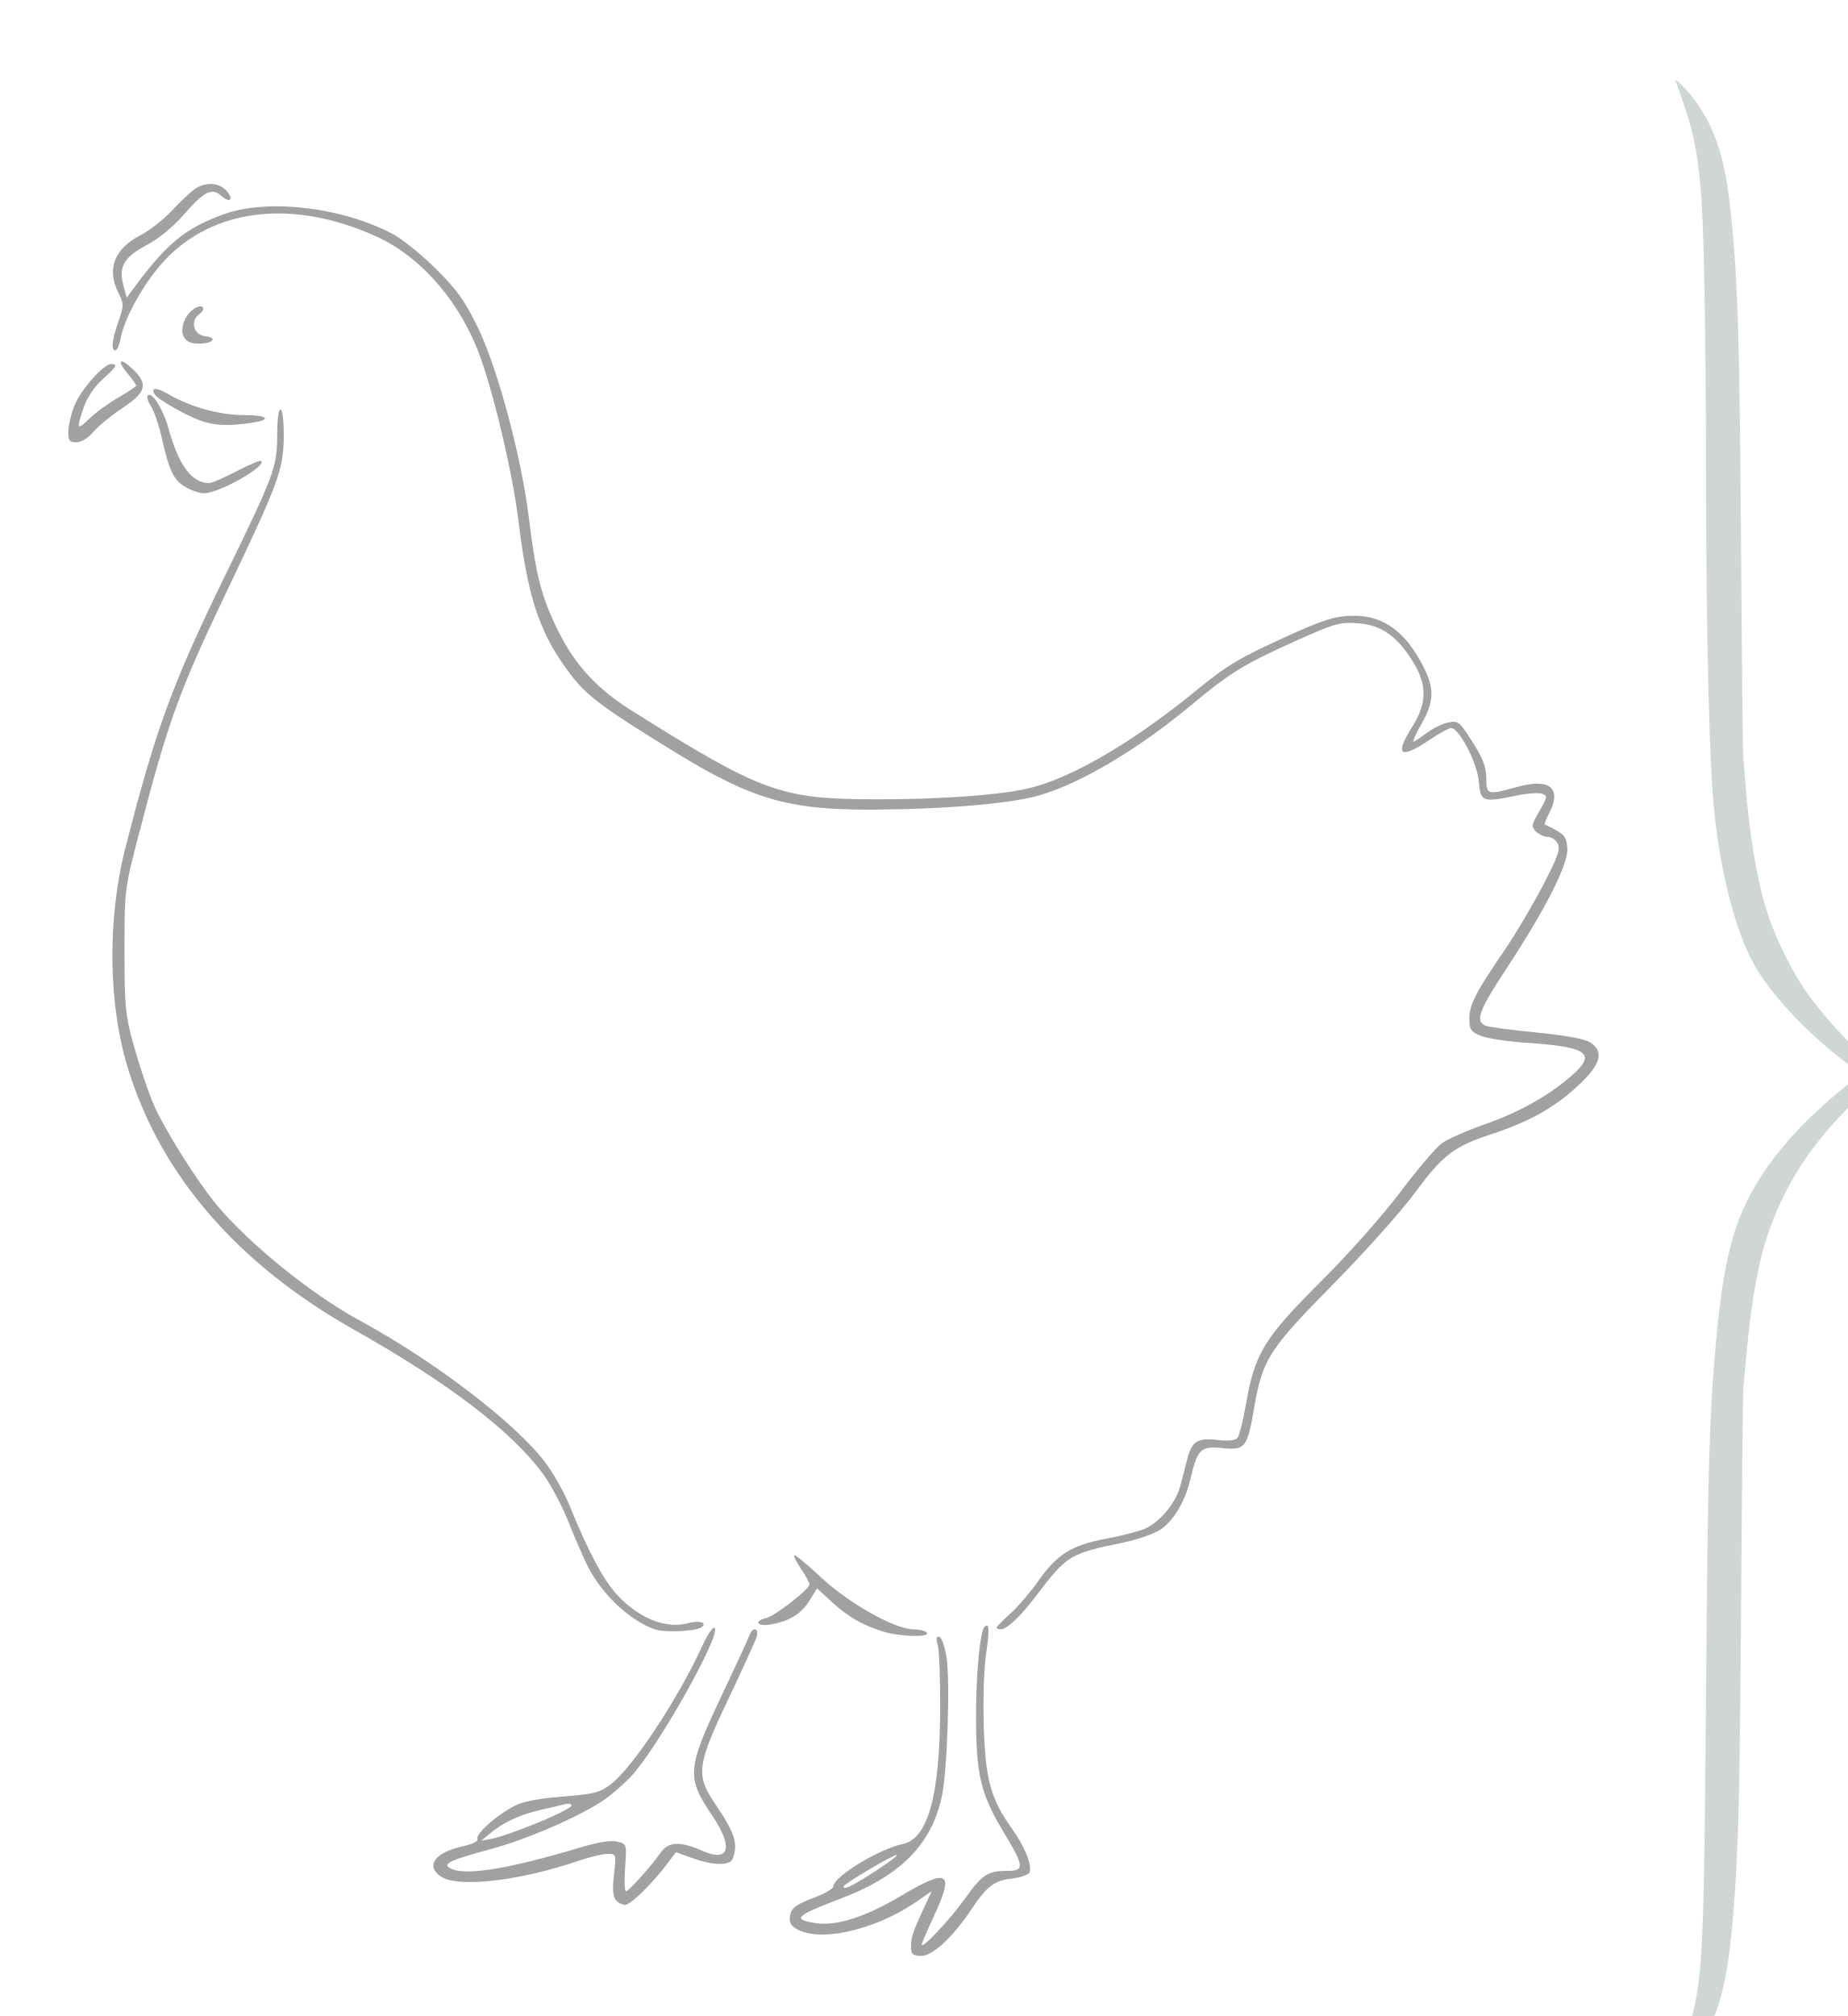
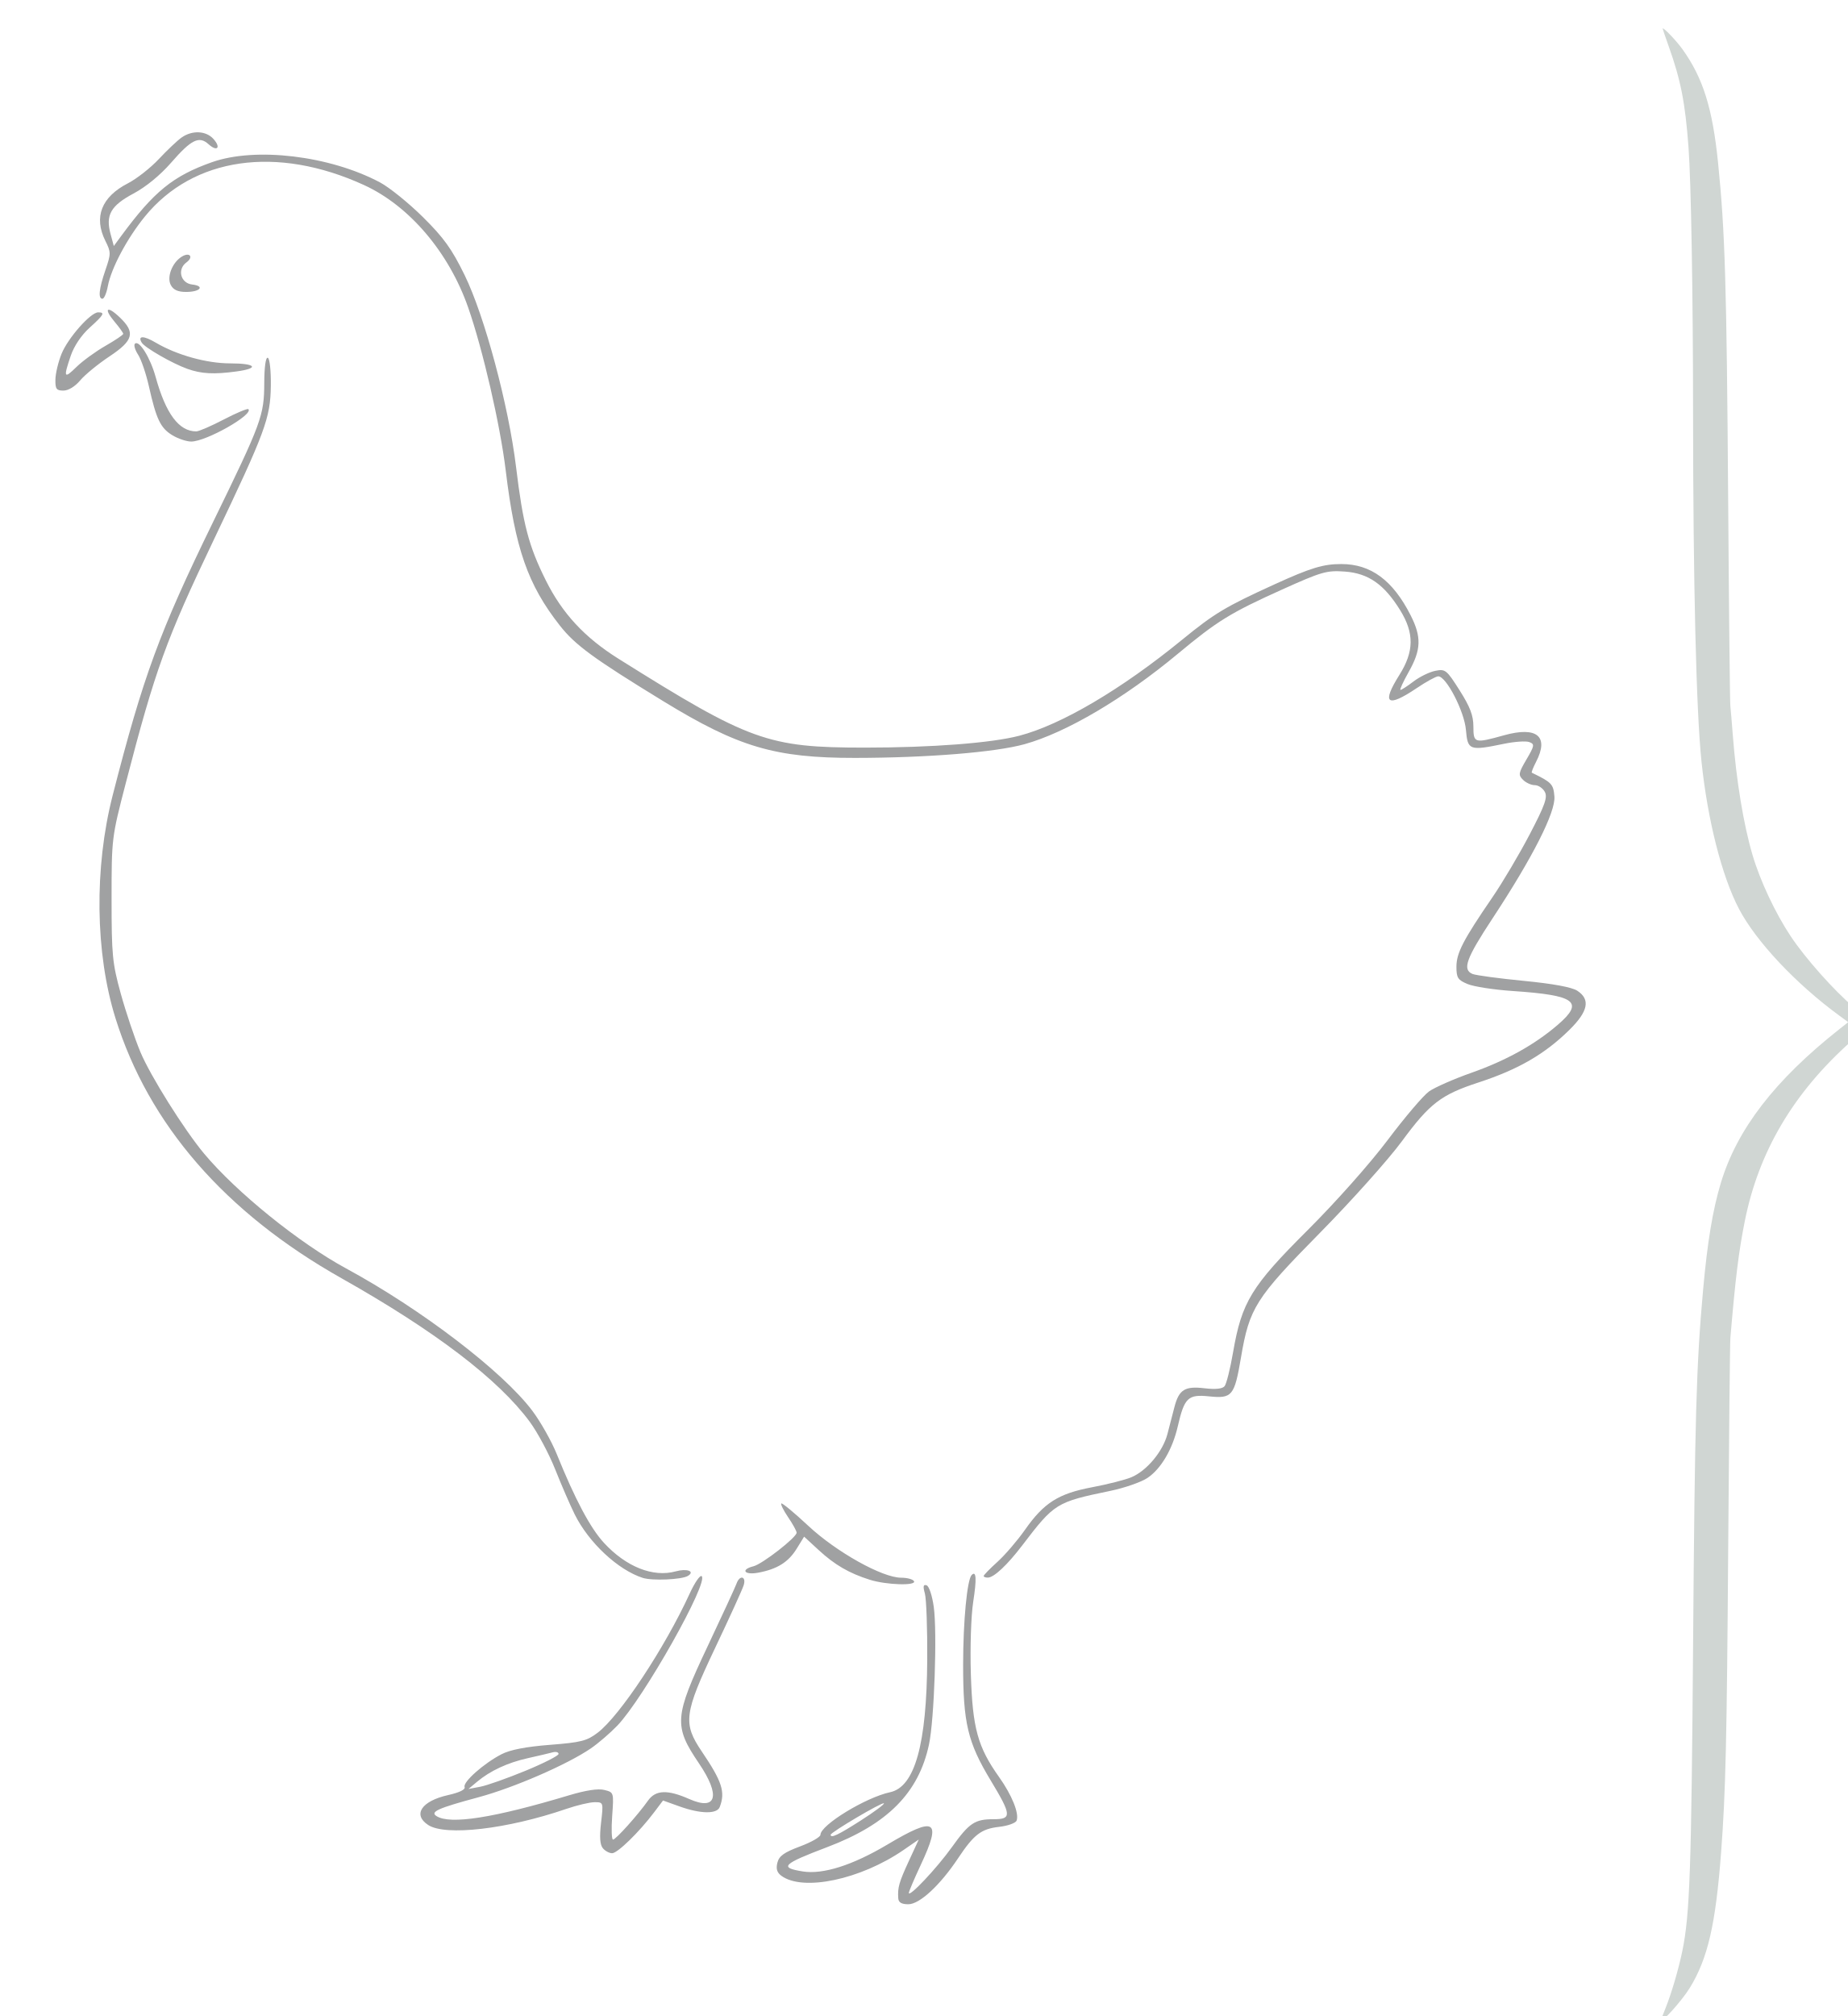
<svg xmlns="http://www.w3.org/2000/svg" id="svg3619" version="1.1" width="143" height="156">
  <defs id="defs3623" />
  <g id="group_all">
-     <g id="LAYER_EFO" transform="translate(3,-499)">
+     <g id="LAYER_EFO" transform="translate(0,-503)">
      <path style="fill:none;stroke:none" d="m 26.889,526.126 c -0.225,-0.164 -0.762,-0.498 -1.193,-0.741 -0.431,-0.243 -0.864,-0.488 -0.962,-0.545 -0.168,-0.097 -0.223,-0.097 -0.925,-7.6e-4 -0.869,0.118 -1.462,0.088 -1.707,-0.087 -0.214,-0.153 -0.43,-0.449 -0.545,-0.748 l -0.098,-0.254 -0.976,-0.116 c -0.93,-0.11 -1.247,-0.189 -1.233,-0.308 0.013,-0.116 0.286,-0.251 0.702,-0.347 0.24,-0.055 0.439,-0.114 0.441,-0.13 0.002,-0.016 -0.096,-0.07 -0.217,-0.119 -0.379,-0.154 -1.405,-1.033 -2.024,-1.736 -0.199,-0.226 -0.2,-0.232 -0.175,-0.67 0.025,-0.429 0.032,-0.45 0.233,-0.686 0.67,-0.785 1.862,-1.663 2.442,-1.8 0.681,-0.16 2.135,-0.081 2.982,0.162 1.251,0.359 2.013,1.268 1.899,2.265 -0.022,0.194 -0.081,0.496 -0.13,0.67 -0.049,0.174 -0.08,0.328 -0.069,0.342 0.011,0.014 0.091,-0.018 0.178,-0.072 0.187,-0.116 0.558,-0.091 0.7,0.047 0.126,0.123 0.173,0.125 0.186,0.008 0.018,-0.155 0.196,-0.32 0.329,-0.304 0.068,0.008 0.214,0.099 0.326,0.203 0.17,0.159 0.226,0.183 0.348,0.151 0.33,-0.084 0.712,0.105 0.805,0.399 0.025,0.079 0.079,0.147 0.12,0.152 0.041,0.005 0.142,0.055 0.225,0.112 0.189,0.129 0.25,0.347 0.154,0.548 -0.064,0.133 -0.057,0.157 0.069,0.243 0.253,0.173 0.3,0.325 0.191,0.613 -0.046,0.122 -0.033,0.15 0.099,0.215 0.193,0.095 0.219,0.273 0.081,0.563 -0.101,0.213 -0.101,0.232 0.001,0.431 0.13,0.252 0.128,0.269 -0.052,0.56 -0.078,0.127 -0.226,0.407 -0.329,0.622 -0.185,0.388 -0.19,0.392 -0.545,0.532 -0.229,0.09 -0.461,0.137 -0.641,0.131 -0.255,-0.008 -0.321,-0.038 -0.691,-0.309 l 0,0 z" id="UBERON:0000955" />
      <path style="fill:none;stroke:none" d="m 33.916,587.753 c -1.167,-0.898 -1.819,-1.758 -2.19,-2.887 -0.547,-1.667 -1.023,-3.564 -1.199,-4.78 -0.135,-0.931 -0.102,-1.089 0.31,-1.489 0.265,-0.258 0.853,-0.524 1.386,-0.627 0.618,-0.12 0.997,-0.306 1.138,-0.56 0.232,-0.417 0.703,-0.36 2.311,0.278 0.898,0.357 0.9,0.364 0.261,0.681 -0.255,0.126 -0.449,0.259 -0.432,0.295 0.017,0.036 0.525,0.25 1.129,0.474 1.031,0.383 1.115,0.442 1.369,0.947 0.543,1.08 0.455,3.088 -0.271,6.2 -0.332,1.425 -0.761,1.971 -1.72,2.191 -0.667,0.153 -1.186,-0.026 -2.091,-0.723 z" id="UBERON:0000948" />
      <path style="fill:none;stroke:none" d="m 78.353,569.848 c -9.329,-0.587 -10.807,-0.676 -13.496,-0.817 -2.195,-0.115 -2.733,-0.157 -3.213,-0.251 -1.129,-0.221 -1.796,-0.646 -1.928,-1.229 -0.036,-0.16 -0.022,-0.476 0.026,-0.582 0.042,-0.093 0.22,-0.239 0.466,-0.383 0.891,-0.519 2.407,-0.757 4.44,-0.698 3.088,0.09 10.312,0.655 13.974,1.094 1.396,0.167 1.872,0.264 2.376,0.485 0.355,0.155 0.52,0.268 0.744,0.504 0.263,0.278 0.324,0.413 0.325,0.724 5.25e-4,0.218 -0.007,0.251 -0.089,0.413 -0.111,0.219 -0.312,0.414 -0.575,0.558 -0.243,0.133 -0.396,0.187 -0.683,0.241 -0.307,0.058 -0.645,0.049 -2.366,-0.059 z" id="UBERON:0002113" />
      <path style="fill:none;stroke:none" d="m 51.807,607.75 c -0.538,-0.144 -0.857,-0.36 -1.504,-1.012 -0.473,-0.478 -1.821,-1.675 -2.554,-2.269 -1.914,-1.551 -3.21,-2.366 -4.714,-2.962 -1.433,-0.568 -3.1,-1.784 -5,-3.647 -0.782,-0.766 -3.281,-3.69 -3.731,-4.365 -0.612,-0.917 -1.028,-1.923 -1.197,-2.89 -0.123,-0.708 -0.111,-0.842 0.109,-1.162 0.441,-0.641 1.148,-1.137 1.625,-1.138 0.103,-2.4e-4 0.186,-9.4e-4 0.186,-0.006 -2.64e-4,-9.3e-4 -0.045,-0.151 -0.099,-0.328 -0.503,-1.643 0.22,-3.111 1.812,-3.68 0.668,-0.239 1.066,-0.274 1.884,-0.165 0.76,0.101 1.08,0.197 2.022,0.609 0.767,0.335 2.079,1.021 2.683,1.403 1.59,1.004 2.887,2.413 5.25,5.703 1.133,1.578 4.384,6.268 4.586,6.617 0.51,0.882 1.254,1.795 3.414,4.188 0.945,1.047 1.32,1.548 1.52,2.029 0.199,0.478 0.15,0.712 -0.186,0.896 -0.65,0.356 -1.284,0.532 -1.848,0.514 l -0.331,-0.01 -0.032,0.205 c -0.101,0.651 -1.12,1.315 -2.32,1.514 -0.218,0.036 -0.527,0.06 -0.687,0.054 -0.16,-0.006 -0.364,-0.014 -0.452,-0.018 -0.088,-0.005 -0.285,-0.04 -0.437,-0.081 l 0,0 z" id="UBERON:0002107" />
      <g id="CL:0000188" style="fill:none" transform="matrix(0.2613083,-0.03158279,0.03158279,0.2613083,-23.68206,503.6414)">
        <path id="path3037" d="m 299.992,492.88 c -0.593,-0.785 -2.131,-3.274 -3.419,-5.533 -1.723,-3.022 -3.598,-5.211 -7.1,-8.29 -11.166,-9.817 -32.805,-33.268 -35.373,-38.336 -2.69,-5.309 -3.942,-11.066 -3.959,-18.213 -0.018,-7.405 0.883,-11.584 3.852,-17.875 l 1.875,-3.972 8.587,17.023 c 7.937,15.735 9.738,18.784 23.804,40.289 8.37,12.796 16.561,25.25 18.204,27.676 2.841,4.195 3.216,5.52 1.563,5.52 -0.406,0 -2.137,0.706 -3.847,1.568 l -3.11,1.568 -1.077,-1.427 0,0 z" style="fill:none;stroke:none" />
        <path id="path3039" d="m 296.03,465.256 c -11.865,-18.17 -20.915,-33.018 -24.562,-40.3 -2.218,-4.428 -6.311,-12.012 -9.096,-16.854 l -5.063,-8.804 1.341,-0.878 c 0.737,-0.483 1.557,-0.878 1.82,-0.878 1.704,0 15.026,18.812 22.102,31.21 8.503,14.898 13.067,24.51 14.89,31.355 0.977,3.669 2.15,7.731 2.607,9.026 0.457,1.295 0.722,2.463 0.589,2.596 -0.133,0.133 -2.215,-2.78 -4.626,-6.472 z" style="fill:none;stroke:none" />
        <path id="path3041" d="m 310.098,484.77 c -4.147,-6.864 -8.169,-16.988 -11.998,-30.201 -1.543,-5.324 -11.192,-24.409 -16.759,-33.149 -5.035,-7.905 -11.135,-16.258 -15.534,-21.273 -1.617,-1.843 -2.939,-3.535 -2.939,-3.759 0,-0.949 12.24,-2.815 18.481,-2.818 13.737,-0.006 25.257,8.137 32.739,23.14 2.173,5.005 2.975,7.692 3.142,12.484 0.27,7.739 -0.673,14.142 -3.27,22.2 -2.522,7.825 -3.244,16.185 -2.348,27.201 0.39,4.788 0.611,8.803 0.492,8.922 -0.119,0.119 -1.022,-1.118 -2.006,-2.747 z" style="fill:none;stroke:none" />
      </g>
    </g>
    <g id="lines">
-       <g id="g3905" transform="matrix(0.7618575,0,0,0.7618575,0,0)">
+       <g id="g3905" transform="matrix(0.7618575,0,0,0.7618575,-1,-4)">
        <path id="chicken_outline" d="m 92.561,198.058 c -0.074,-1.095 0.075,-1.617 1.084,-3.806 l 0.999,-2.165 -1.549,1.066 c -4.358,2.999 -10.2,4.234 -12.403,2.623 -0.451,-0.329 -0.567,-0.708 -0.41,-1.334 0.171,-0.682 0.675,-1.044 2.297,-1.651 1.143,-0.427 2.077,-0.959 2.077,-1.182 0,-0.987 4.594,-3.795 7.078,-4.326 2.511,-0.537 3.72,-4.863 3.771,-13.489 0.019,-3.139 -0.09,-6.149 -0.24,-6.69 -0.206,-0.739 -0.163,-0.947 0.173,-0.835 0.251,0.083 0.571,1.047 0.73,2.193 0.358,2.583 0.051,11.453 -0.483,13.964 -1.048,4.923 -4.203,8.107 -10.338,10.433 -4.559,1.729 -4.915,2.083 -2.481,2.472 2.046,0.327 5.064,-0.631 8.586,-2.728 4.906,-2.92 5.546,-2.53 3.395,2.063 -0.665,1.421 -1.209,2.699 -1.209,2.842 0,0.507 2.84,-2.508 4.358,-4.627 1.782,-2.487 2.33,-2.855 4.257,-2.855 1.859,0 1.826,-0.416 -0.313,-3.957 -2.324,-3.848 -2.793,-5.823 -2.79,-11.763 0.003,-4.405 0.406,-8.624 0.87,-9.087 0.468,-0.468 0.518,0.388 0.157,2.714 -0.223,1.434 -0.327,4.636 -0.241,7.389 0.171,5.451 0.699,7.374 2.864,10.417 1.309,1.841 2.06,3.704 1.783,4.426 -0.096,0.251 -0.894,0.537 -1.773,0.636 -1.825,0.206 -2.56,0.768 -4.178,3.198 -1.826,2.742 -3.905,4.664 -5.047,4.664 -0.69,0 -0.995,-0.18 -1.024,-0.605 z m -3.805,-7.902 c 1.372,-0.878 2.429,-1.663 2.347,-1.745 -0.157,-0.157 -5.411,2.944 -5.411,3.194 0,0.383 0.766,0.021 3.064,-1.45 z m -26.204,2.815 c -0.295,-0.355 -0.349,-1.141 -0.181,-2.591 0.241,-2.072 0.238,-2.082 -0.655,-2.082 -0.493,0 -1.791,0.307 -2.884,0.682 -5.984,2.054 -12.264,2.785 -14.024,1.632 -1.599,-1.048 -0.68,-2.432 2.014,-3.035 1.169,-0.262 1.786,-0.564 1.686,-0.826 -0.191,-0.498 1.966,-2.409 3.761,-3.331 0.872,-0.448 2.48,-0.759 4.904,-0.948 3.171,-0.248 3.757,-0.397 4.859,-1.237 2.252,-1.717 6.83,-8.642 9.342,-14.129 0.494,-1.08 1.037,-1.878 1.206,-1.774 0.819,0.506 -5.892,12.417 -8.56,15.192 -0.731,0.76 -1.945,1.802 -2.697,2.316 -2.389,1.631 -7.814,3.989 -11.387,4.951 -4.139,1.114 -4.966,1.485 -4.279,1.92 1.39,0.88 5.788,0.19 13.462,-2.114 1.708,-0.513 2.956,-0.702 3.586,-0.543 0.965,0.242 0.967,0.247 0.795,2.643 -0.094,1.32 -0.056,2.4 0.086,2.4 0.277,0 2.531,-2.511 3.552,-3.958 0.772,-1.093 1.984,-1.14 4.193,-0.163 2.783,1.231 3.209,-0.339 0.983,-3.625 -2.579,-3.808 -2.512,-4.713 0.89,-11.908 1.493,-3.157 2.809,-6.012 2.926,-6.344 0.322,-0.919 1.018,-0.753 0.725,0.173 -0.136,0.428 -1.428,3.265 -2.872,6.305 -3.188,6.712 -3.317,7.709 -1.373,10.582 2.057,3.039 2.401,4.104 1.816,5.628 -0.28,0.729 -1.945,0.706 -4.072,-0.056 l -1.69,-0.606 -0.901,1.195 c -1.522,2.018 -3.719,4.16 -4.268,4.16 -0.287,0 -0.712,-0.229 -0.944,-0.509 z m -7.867,-7.862 c 1.853,-0.763 3.368,-1.534 3.368,-1.714 0,-0.179 -0.272,-0.251 -0.605,-0.16 -0.333,0.091 -1.46,0.356 -2.505,0.588 -2.068,0.46 -3.832,1.28 -5.182,2.41 l -0.864,0.723 1.209,-0.23 c 0.665,-0.126 2.725,-0.854 4.578,-1.617 z M 89.665,165.703 c -2.1,-0.664 -3.557,-1.51 -5.187,-3.012 l -1.48,-1.364 -0.76,1.229 c -0.843,1.364 -1.974,2.069 -3.901,2.43 -1.415,0.266 -1.836,-0.314 -0.475,-0.655 0.899,-0.226 4.374,-2.932 4.374,-3.406 0,-0.167 -0.385,-0.869 -0.855,-1.56 -0.47,-0.692 -0.786,-1.326 -0.703,-1.409 0.083,-0.083 1.319,0.939 2.746,2.272 2.843,2.655 7.519,5.268 9.428,5.268 0.599,0 1.186,0.155 1.303,0.345 0.304,0.492 -2.803,0.396 -4.491,-0.138 z m -23.056,-0.187 c -2.527,-0.813 -5.493,-3.583 -6.923,-6.467 -0.456,-0.92 -1.344,-2.97 -1.974,-4.555 -0.63,-1.586 -1.794,-3.762 -2.587,-4.837 C 51.944,145.345 45.511,140.441 36.005,135.082 24.188,128.421 16.416,119.479 13.042,108.663 10.98,102.056 10.872,93.393 12.758,86.034 15.861,73.93 17.507,69.446 22.934,58.319 c 4.965,-10.18 5.209,-10.842 5.223,-14.173 0.007,-1.628 0.147,-2.629 0.357,-2.557 0.195,0.067 0.33,1.305 0.31,2.849 -0.043,3.282 -0.553,4.658 -5.776,15.598 -4.885,10.231 -5.965,13.215 -8.967,24.789 -1.424,5.489 -1.434,5.572 -1.434,11.746 2.5e-4,5.69 0.08,6.506 0.933,9.599 0.513,1.859 1.41,4.528 1.994,5.93 0.999,2.401 4.451,7.905 6.475,10.326 3.278,3.921 9.641,9.065 14.411,11.651 7.653,4.149 15.928,10.472 18.928,14.463 0.834,1.109 1.949,3.085 2.477,4.389 1.872,4.624 3.413,7.522 4.799,9.026 2.247,2.438 4.993,3.53 7.283,2.898 1.155,-0.319 2.002,-0.008 1.248,0.459 -0.616,0.381 -3.619,0.513 -4.587,0.202 z m 34.63,-0.194 c 0,-0.095 0.629,-0.742 1.399,-1.437 0.769,-0.695 2.028,-2.161 2.797,-3.257 1.925,-2.744 3.394,-3.675 6.824,-4.321 1.561,-0.294 3.352,-0.75 3.978,-1.012 1.563,-0.653 3.206,-2.621 3.667,-4.391 0.211,-0.81 0.529,-2.038 0.708,-2.728 0.462,-1.787 1.055,-2.159 3.064,-1.921 1.117,0.132 1.811,0.06 2.035,-0.212 0.187,-0.227 0.575,-1.777 0.862,-3.445 0.878,-5.1 1.859,-6.708 7.559,-12.387 2.85,-2.84 6.334,-6.761 8.141,-9.162 1.737,-2.309 3.629,-4.533 4.204,-4.942 0.575,-0.41 2.517,-1.264 4.314,-1.898 3.514,-1.24 6.405,-2.844 8.749,-4.857 2.735,-2.348 1.851,-3.015 -4.565,-3.446 -1.893,-0.127 -3.953,-0.445 -4.578,-0.706 -0.994,-0.415 -1.135,-0.634 -1.135,-1.757 0,-1.397 0.681,-2.711 3.654,-7.052 1.04,-1.519 2.745,-4.397 3.789,-6.397 1.553,-2.974 1.832,-3.76 1.534,-4.316 -0.2,-0.374 -0.658,-0.68 -1.018,-0.68 -0.36,0 -0.898,-0.244 -1.197,-0.543 -0.494,-0.494 -0.462,-0.682 0.353,-2.071 0.82,-1.4 0.845,-1.548 0.291,-1.761 -0.333,-0.128 -1.483,-0.051 -2.558,0.171 -3.539,0.731 -3.703,0.671 -3.883,-1.41 -0.163,-1.891 -1.999,-5.441 -2.813,-5.441 -0.224,0 -1.215,0.544 -2.202,1.209 -2.999,2.02 -3.583,1.571 -1.748,-1.344 1.5,-2.383 1.524,-4.243 0.086,-6.574 -1.625,-2.634 -3.233,-3.757 -5.626,-3.93 -1.84,-0.133 -2.348,0.013 -6.368,1.824 -5.243,2.362 -6.582,3.187 -10.593,6.525 -5.453,4.538 -11.341,8.01 -15.578,9.185 -2.976,0.825 -9.89,1.384 -17.202,1.392 -8.135,0.008 -11.864,-1.093 -19.479,-5.753 -7.107,-4.349 -8.961,-5.704 -10.524,-7.696 -3.256,-4.149 -4.532,-7.804 -5.494,-15.74 C 52.125,48.408 50.358,40.741 48.871,36.486 46.912,30.878 42.89,26.15 38.287,24.044 c -8.857,-4.053 -17.345,-2.832 -22.261,3.203 -1.81,2.222 -3.417,5.246 -3.76,7.073 -0.131,0.701 -0.377,1.274 -0.546,1.274 -0.46,0 -0.354,-1.007 0.309,-2.937 0.562,-1.637 0.562,-1.791 -0.011,-2.937 -1.205,-2.413 -0.403,-4.467 2.283,-5.848 0.889,-0.457 2.308,-1.57 3.152,-2.473 0.844,-0.902 1.886,-1.887 2.316,-2.188 1.07,-0.749 2.467,-0.686 3.22,0.146 0.803,0.888 0.391,1.34 -0.493,0.54 -0.96,-0.868 -1.752,-0.478 -3.795,1.871 -1.103,1.268 -2.56,2.464 -3.823,3.137 -2.317,1.235 -2.857,2.19 -2.332,4.123 l 0.328,1.209 0.738,-1.003 c 3.337,-4.533 5.27,-6.106 9.221,-7.507 4.431,-1.57 11.968,-0.667 17.075,2.046 0.954,0.507 2.916,2.091 4.36,3.52 2.122,2.1 2.933,3.227 4.233,5.88 2.037,4.157 4.476,13.25 5.236,19.52 0.705,5.814 1.279,8.005 3.017,11.496 1.672,3.36 3.941,5.808 7.379,7.965 13.351,8.373 15.167,9.029 25.015,9.03 6.822,6.91e-4 12.885,-0.465 15.72,-1.208 4.269,-1.119 10.359,-4.71 16.519,-9.74 3.306,-2.7 4.399,-3.355 9.392,-5.632 3.69,-1.683 4.945,-2.064 6.794,-2.064 3.007,0 5.236,1.652 7.044,5.22 1.11,2.19 1.065,3.488 -0.195,5.721 -0.572,1.013 -0.95,1.842 -0.841,1.842 0.109,0 0.707,-0.387 1.327,-0.861 0.621,-0.473 1.613,-0.958 2.206,-1.076 1.023,-0.205 1.149,-0.103 2.473,1.984 1.063,1.675 1.396,2.549 1.398,3.667 0.005,1.706 0.098,1.733 3.116,0.894 3.342,-0.929 4.592,0.107 3.253,2.697 -0.299,0.578 -0.493,1.076 -0.432,1.106 2.027,0.984 2.188,1.153 2.293,2.413 0.132,1.581 -2.207,6.191 -6.274,12.367 -2.702,4.104 -3.105,5.221 -2.039,5.662 0.333,0.138 2.672,0.452 5.198,0.699 2.984,0.291 4.891,0.643 5.441,1.004 1.349,0.884 1.108,2.091 -0.794,3.966 -2.498,2.464 -5.202,4.031 -9.223,5.344 -3.825,1.249 -4.969,2.126 -7.81,5.986 -1.369,1.86 -5.11,6.04 -8.314,9.291 -6.552,6.647 -7.169,7.622 -8.027,12.679 -0.661,3.894 -0.893,4.175 -3.244,3.932 -2.136,-0.22 -2.502,0.131 -3.174,3.047 -0.538,2.335 -1.698,4.309 -3.077,5.238 -0.628,0.423 -2.336,1.017 -3.795,1.319 -5.484,1.136 -5.657,1.244 -8.927,5.533 -1.518,1.991 -2.866,3.256 -3.486,3.271 -0.238,0.007 -0.432,-0.067 -0.432,-0.163 z M 18.813,49.452 c -1.199,-0.731 -1.62,-1.611 -2.376,-4.97 -0.29,-1.286 -0.782,-2.729 -1.095,-3.207 -0.313,-0.477 -0.459,-0.977 -0.325,-1.111 0.422,-0.422 1.56,1.4 2.106,3.374 1.036,3.744 2.368,5.528 4.127,5.528 0.262,0 1.523,-0.545 2.802,-1.212 1.279,-0.667 2.401,-1.137 2.492,-1.045 0.548,0.548 -4.282,3.285 -5.804,3.289 -0.475,10e-4 -1.343,-0.29 -1.928,-0.647 z M 6.941,43.799 c 0.011,-0.618 0.291,-1.793 0.624,-2.612 0.653,-1.609 2.952,-4.212 3.72,-4.212 0.725,0 0.588,0.244 -0.881,1.571 -0.824,0.745 -1.568,1.851 -1.9,2.825 -0.768,2.253 -0.695,2.397 0.577,1.15 0.618,-0.605 1.939,-1.568 2.937,-2.139 0.998,-0.572 1.814,-1.122 1.814,-1.223 0,-0.101 -0.395,-0.653 -0.878,-1.227 -1.161,-1.38 -0.776,-1.692 0.536,-0.435 1.595,1.528 1.379,2.336 -1.06,3.955 -1.151,0.764 -2.486,1.858 -2.967,2.43 -0.527,0.627 -1.206,1.04 -1.708,1.04 -0.713,0 -0.83,-0.161 -0.814,-1.123 z M 20.342,42.713 c -1.516,-0.541 -4.313,-2.146 -4.627,-2.655 -0.45,-0.729 0.189,-0.733 1.415,-0.009 2.145,1.265 5.173,2.109 7.573,2.109 2.608,0 3.003,0.495 0.654,0.817 -2.31,0.317 -3.582,0.25 -5.015,-0.262 z m -1.677,-8.508 c -0.432,-0.807 0.135,-2.281 1.11,-2.886 0.807,-0.501 1.238,0.027 0.477,0.583 -0.96,0.702 -0.595,2.111 0.582,2.246 1.32,0.152 0.826,0.754 -0.619,0.754 -0.827,0 -1.288,-0.207 -1.55,-0.698 z" style="fill:#a0a1a2;fill-opacity:1" />
        <path id="bracket" d="m 170.058,210.393 c 0,-0.042 0.206,-0.585 0.457,-1.208 0.591,-1.463 1.312,-3.921 1.693,-5.765 0.763,-3.703 0.92,-8.181 1.095,-31.204 0.174,-23.028 0.323,-28.269 1.019,-35.991 0.436,-4.84 0.976,-8.088 1.796,-10.813 1.646,-5.468 5.488,-10.453 12.051,-15.638 l 0.893,-0.705 -0.888,-0.649 c -4.42,-3.232 -8.483,-7.553 -10.214,-10.862 -1.738,-3.322 -3.181,-9.002 -3.805,-14.969 -0.535,-5.115 -0.847,-18.073 -0.855,-35.442 -0.006,-12.092 -0.2,-23.401 -0.463,-26.947 -0.334,-4.508 -0.787,-6.814 -2.007,-10.233 -0.34,-0.953 -0.618,-1.766 -0.618,-1.808 0,-0.226 1.373,1.201 2.007,2.086 2.091,2.92 3.055,5.984 3.617,11.499 0.714,7.011 0.877,12.447 1.031,34.413 0.077,10.997 0.176,20.343 0.22,20.768 0.044,0.425 0.154,1.738 0.244,2.918 0.355,4.653 1.089,9.124 2.01,12.248 0.777,2.635 2.319,5.914 3.891,8.274 1.49,2.237 4.428,5.538 6.409,7.2 1.01,0.847 1.429,1.305 1.429,1.561 6e-5,0.255 -0.513,0.82 -1.738,1.914 -5.838,5.21 -9.366,11.18 -10.776,18.234 -0.621,3.107 -0.947,5.743 -1.464,11.843 -0.044,0.519 -0.143,10.019 -0.221,21.111 -0.139,19.839 -0.259,25.022 -0.721,31.152 -0.552,7.33 -1.354,10.8 -3.181,13.775 -0.801,1.304 -2.912,3.652 -2.912,3.239 z" style="fill:#d0d6d3;fill-opacity:1" />
      </g>
    </g>
  </g>
</svg>
